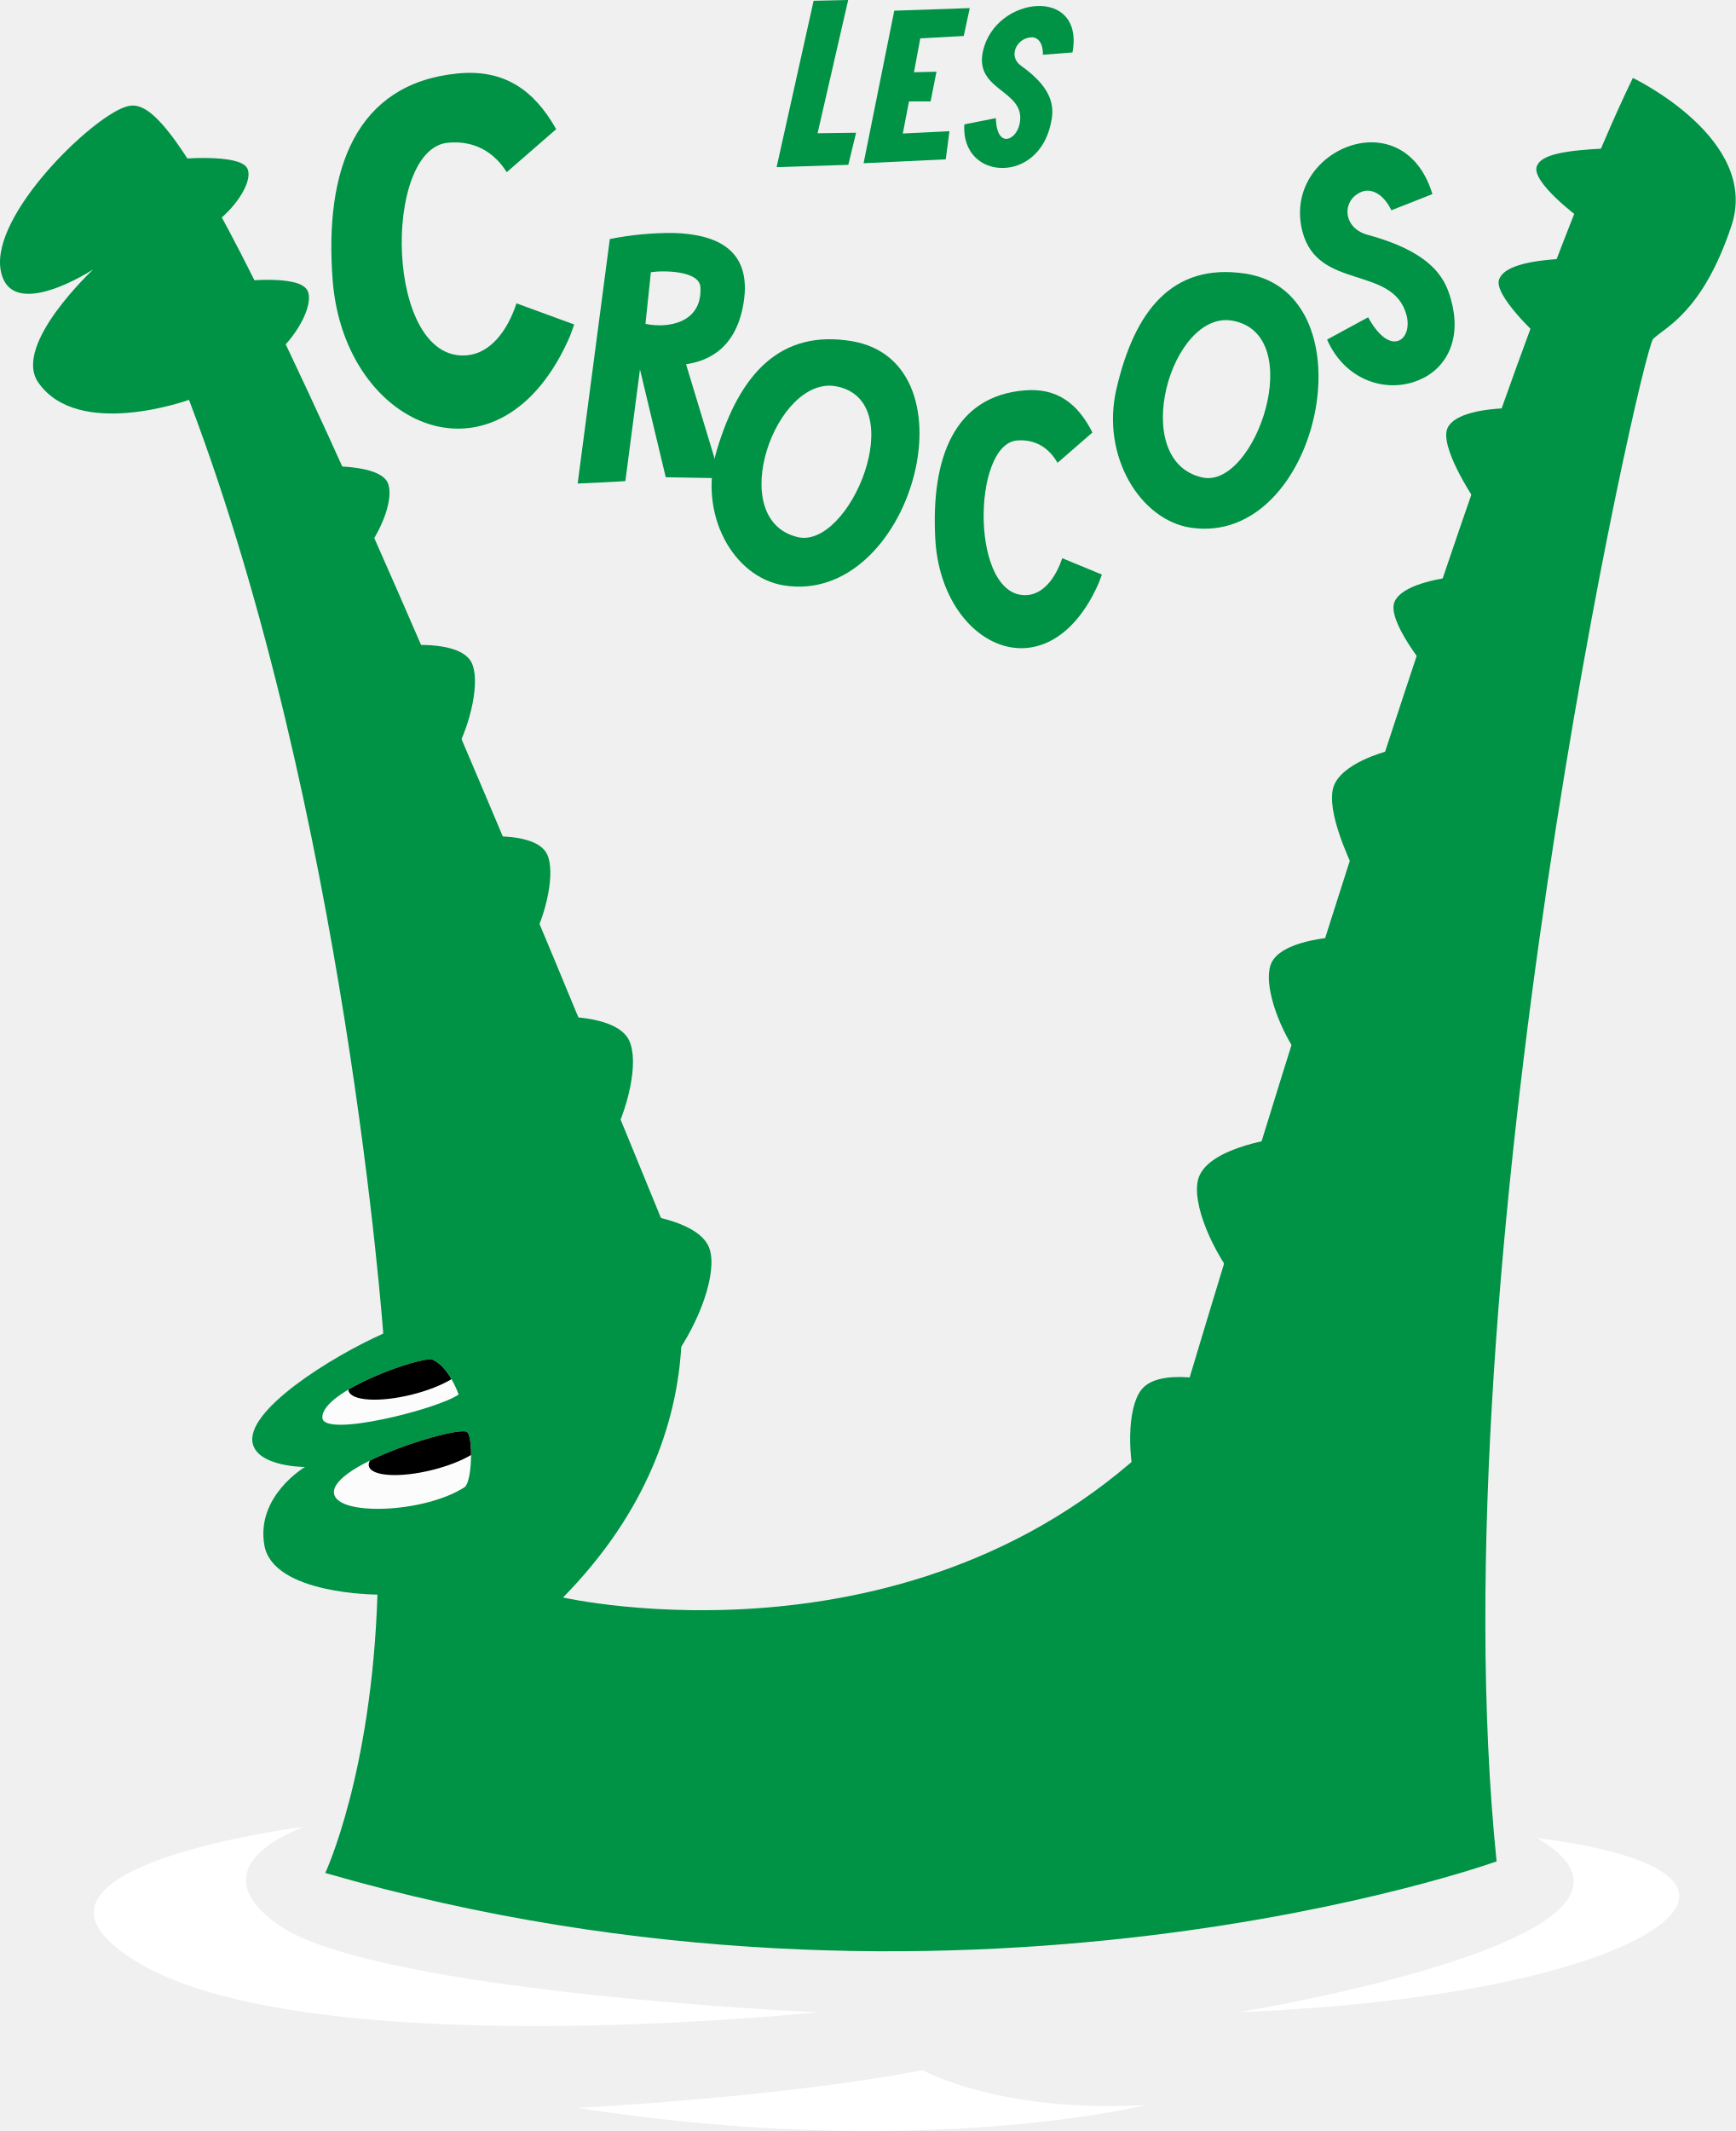
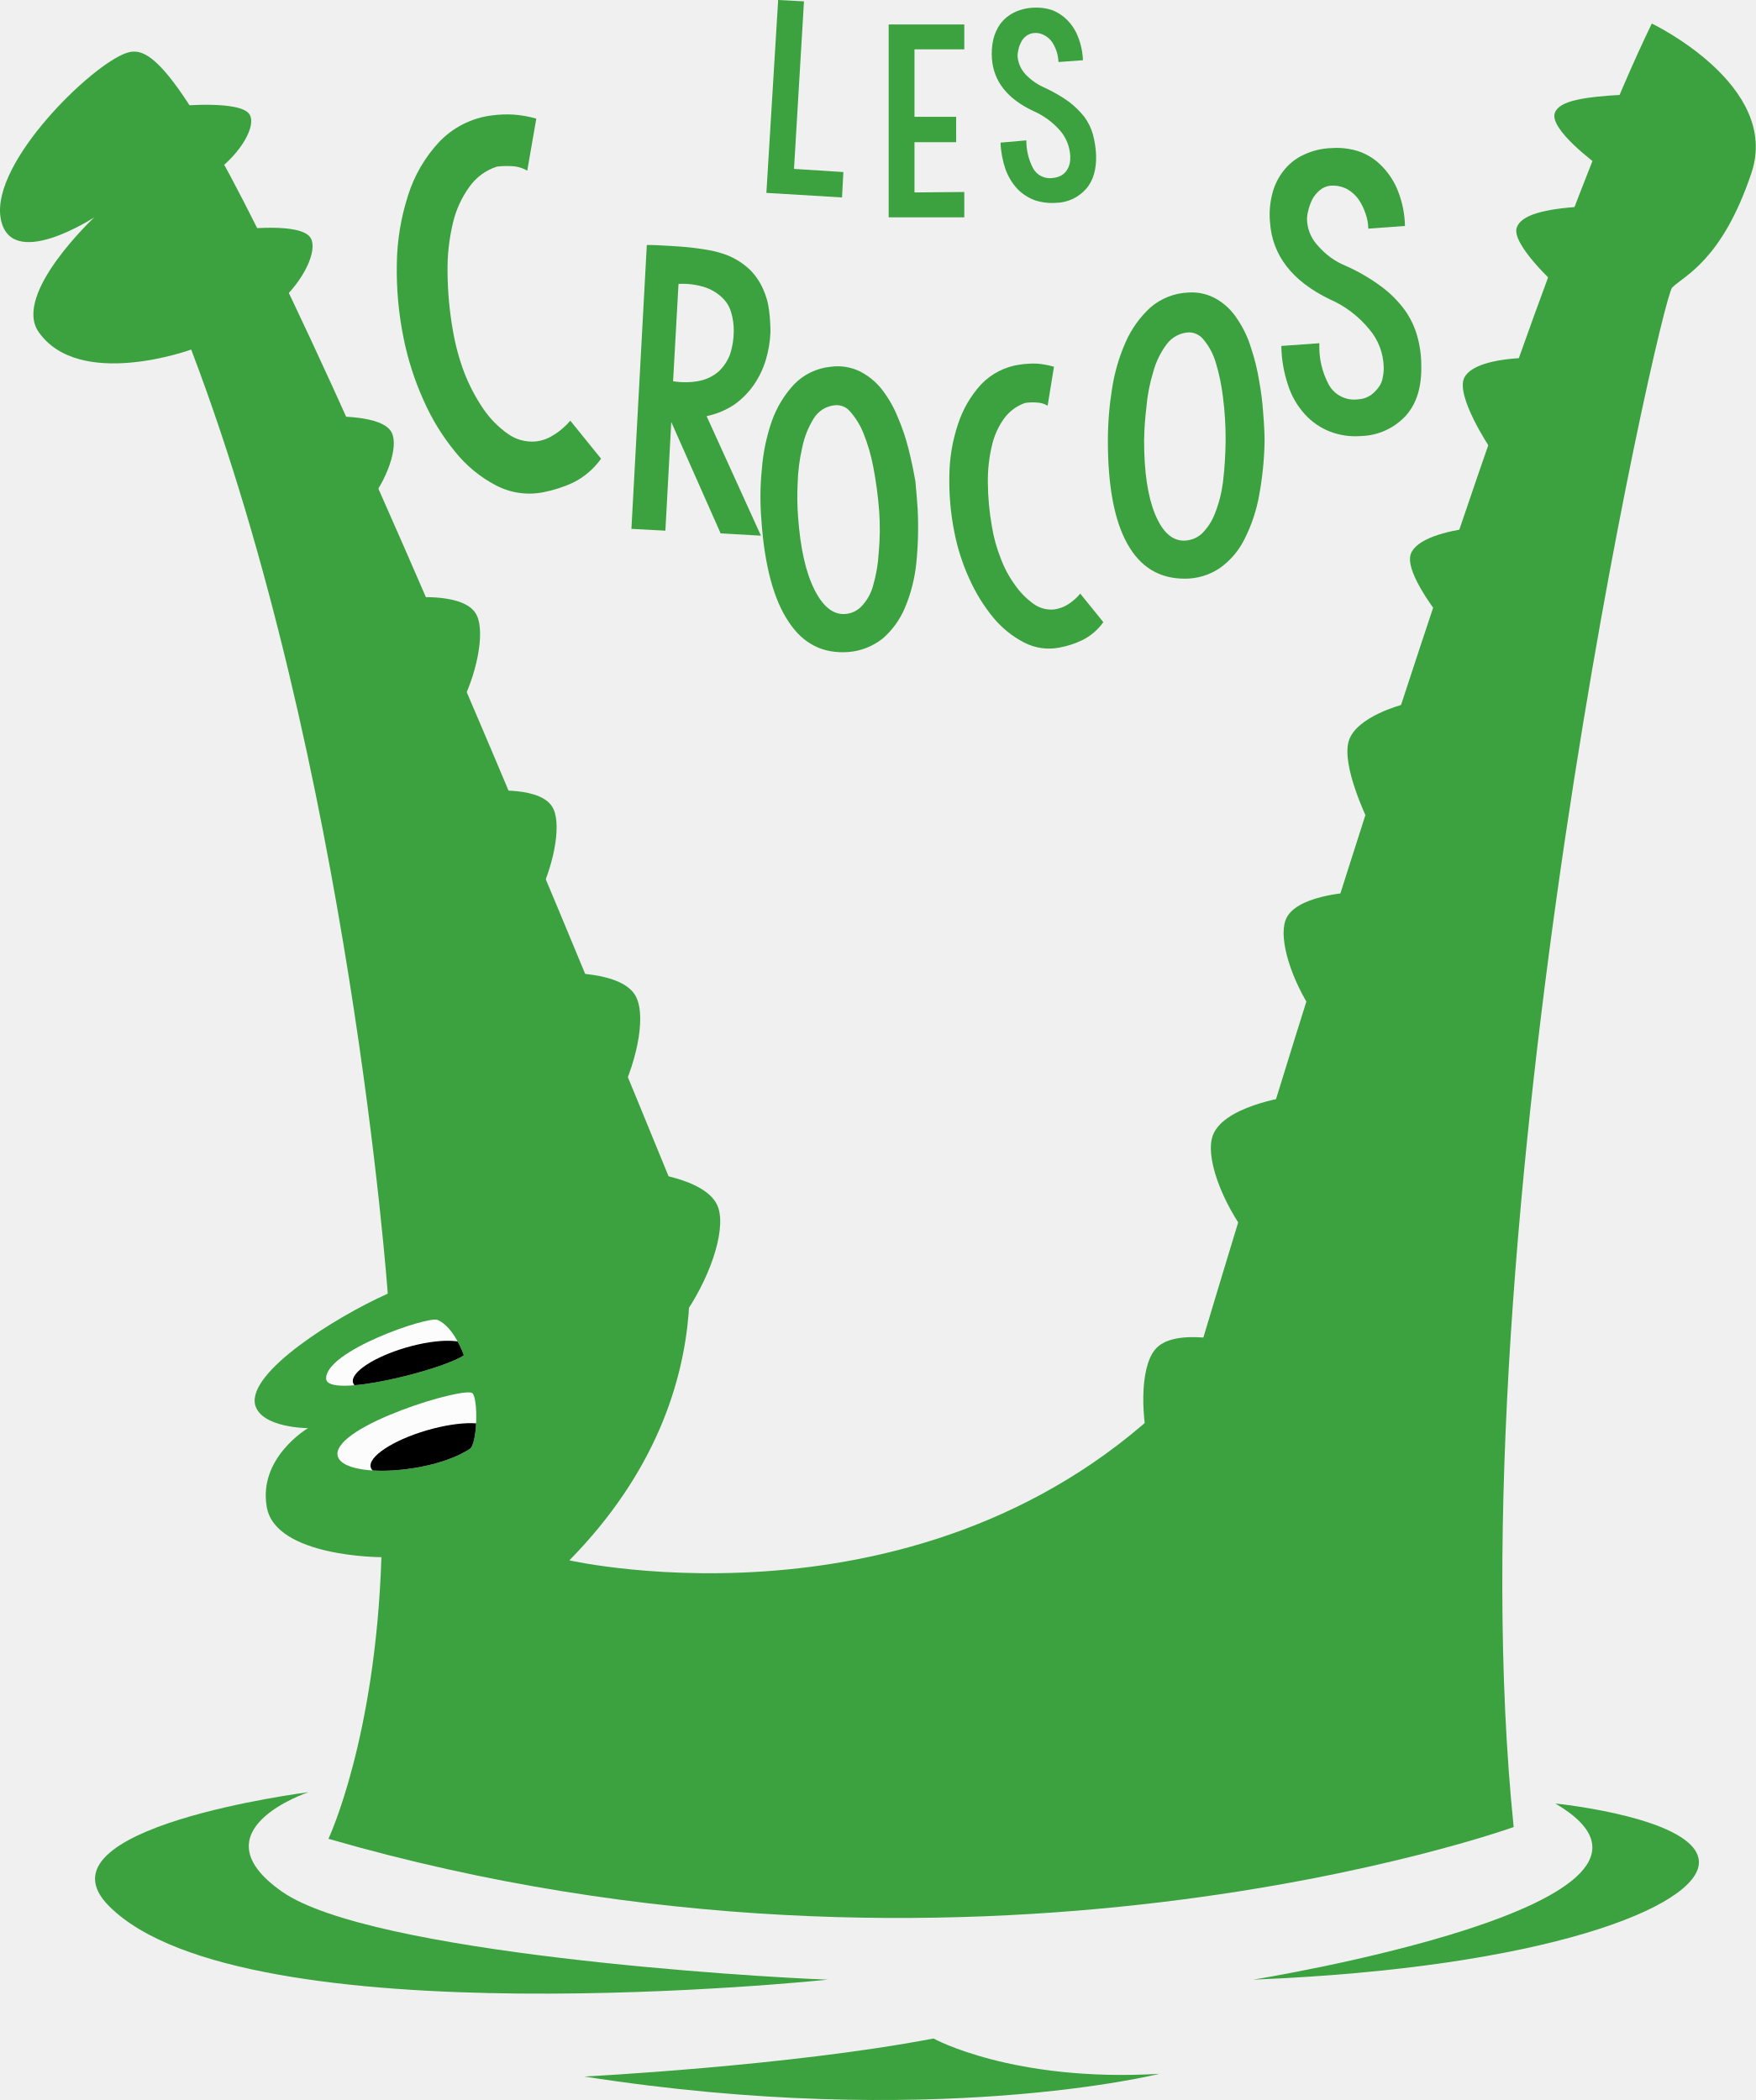
- <svg xmlns="http://www.w3.org/2000/svg" viewBox="0 0 598.665 734.857">
+ <svg xmlns="http://www.w3.org/2000/svg" viewBox="0 0 387.68 463.782">
  <defs>
    <style>
      .cls-1 {
+         fill: none;
+       }
+ 
+       .cls-2 {
+         fill: #3ba23f;
+       }
+ 
+       .cls-3 {
        fill: #fcfcfc;
      }

-       .cls-2 {
-         fill: #009245;
-       }
- 
-       .cls-3 {
+       .cls-4 {
        clip-path: url(#clip-path);
      }

-       .cls-4 {
+       .cls-5 {
        clip-path: url(#clip-path-2);
      }
- 
-             .cls-5 {
-          fill: #fff;
-       }
    </style>
-     <clipPath id="clip-path" transform="translate(-202.1956 -148.5039)">
-       <path id="_Masque_" data-name="&lt;Masque&gt;" class="cls-1" d="M360.382,629.382s-3.225-9.483-9-12c-3.305-1.441-38.382,10.618-38,20C313.67,644.447,353.382,634.382,360.382,629.382Z" />
+     <clipPath id="clip-path">
+       <path class="cls-1" d="M102.416,299.3s-2.1-6.2-5.8-7.8c-2.1-.9-24.9,6.9-24.6,13C72.216,309,97.916,302.5,102.416,299.3Z" />
    </clipPath>
-     <clipPath id="clip-path-2" transform="translate(-202.1956 -148.5039)">
-       <path id="_Masque_2" data-name="&lt;Masque&gt;" class="cls-1" d="M362.382,661.382c2.66-1.71,3-17,1-19-2.55-2.55-47,11-46,21C318.184,671.404,348.382,670.382,362.382,661.382Z" />
+     <clipPath id="clip-path-2">
+       <path class="cls-1" d="M103.716,320c1.7-1.1,1.9-11,.6-12.3-1.6-1.6-30.4,7.1-29.8,13.6C75.116,326.5,94.716,325.8,103.716,320Z" />
    </clipPath>
  </defs>
-   <g id="total">
-     <g>
-       <path class="cls-2" d="M334.382,608.382s-13-180-67-322c0,0-38.233,13.886-52-6-9-13,19-39,19-39s-29,19-32,0,31-52,43-56,32,9,188,391c0,0,22,63-37,123,0,0,127,29,212-62,0,0,105-355,157-462,0,0,44,21,34,51s-23,35-27,39-75,320-54,525c0,0-186,67-404,4,0,0,16-34,18-96,0,0-36,0-39-17s14-27,14-27-16,0-18-8C286.554,635.068,316.382,616.382,334.382,608.382Z" transform="translate(-202.1956 -148.5039)" />
-       <path class="cls-5" d="M307.382,778.382s-39,13-9,34,160,29,186,30c0,0-199,21-245-25C212.382,790.382,307.382,778.382,307.382,778.382Z" transform="translate(-202.1956 -148.5039)" />
-       <path class="cls-5" d="M629.382,842.382s161-26,103-60c0,0,49,5,49,20S729.382,838.382,629.382,842.382Z" transform="translate(-202.1956 -148.5039)" />
-       <path class="cls-5" d="M401.382,875.382s69.775-3.483,119-13c0,0,27,15,77,12C597.382,874.382,520.157,893.9,401.382,875.382Z" transform="translate(-202.1956 -148.5039)" />
-       <g>
-         <path class="cls-2" d="M263.382,203.382s21-2,24,3c2.301,3.835-3,13-11,19Z" transform="translate(-202.1956 -148.5039)" />
-         <path class="cls-2" d="M284.105,245.649s20.95-2.696,24.064,2.92c2.389,4.308-2.7,14.821-10.56,21.796Z" transform="translate(-202.1956 -148.5039)" />
-         <path class="cls-2" d="M315.036,309.294s17.886-.671,20.854,5.612c2.277,4.819-1.561,15.899-7.965,24.044Z" transform="translate(-202.1956 -148.5039)" />
-         <path class="cls-2" d="M342.902,371.068s18.366-1.76,22.03,6.103c2.81,6.03-.077,20.355-5.891,31.066Z" transform="translate(-202.1956 -148.5039)" />
-         <path class="cls-2" d="M368.902,437.068s18.366-1.76,22.03,6.103c2.81,6.03-.077,20.355-5.891,31.066Z" transform="translate(-202.1956 -148.5039)" />
-         <path class="cls-2" d="M392.902,499.068s21.94-1.103,26.317,8.29c3.357,7.204-.092,23.316-7.038,36.11Z" transform="translate(-202.1956 -148.5039)" />
-         <path class="cls-2" d="M419.999,566.814s23.586,1.84,26.969,12.475c2.595,8.156-3.305,24.891-12.485,37.602Z" transform="translate(-202.1956 -148.5039)" />
-         <path class="cls-2" d="M746.772,223.509s-16.577-12.248-14.51-17.7c1.586-4.182,10.12-5.426,23.73-6.132Z" transform="translate(-202.1956 -148.5039)" />
-         <path class="cls-2" d="M732.772,264.509s-15.577-14.248-13.51-19.7c1.586-4.182,9.12-6.426,22.73-7.132Z" transform="translate(-202.1956 -148.5039)" />
-         <path class="cls-2" d="M710.131,319.771s-11.668-17.572-8.603-23.808c2.351-4.783,12.409-6.685,22.77-6.75Z" transform="translate(-202.1956 -148.5039)" />
-         <path class="cls-2" d="M694.112,379.027s-13.408-16.281-11.009-22.785c1.841-4.988,11.635-7.889,21.92-8.996Z" transform="translate(-202.1956 -148.5039)" />
-         <path class="cls-2" d="M680.44,407.596s-15.653,4.01-18.313,12.267c-2.745,8.519,6.255,26.519,5.957,26.324Z" transform="translate(-202.1956 -148.5039)" />
-         <path class="cls-2" d="M662.735,471.678s-19.285.957-22.29,9.554c-2.305,6.594,2.122,20.383,9.316,30.965Z" transform="translate(-202.1956 -148.5039)" />
-         <path class="cls-2" d="M641.643,541.291s-23.444,3.175-26.218,13.984c-2.128,8.29,4.711,24.664,14.596,36.833Z" transform="translate(-202.1956 -148.5039)" />
-         <path class="cls-2" d="M623.576,625.354s-21.407-5.855-27.766,2.46c-4.878,6.378-4.976,23.024-.903,37.157Z" transform="translate(-202.1956 -148.5039)" />
-       </g>
-       <g>
-         <path class="cls-2" d="M482.819,148.774l11.92-.27-10.554,45.953,13.279-.18-2.68,11.061-24.729.81Z" transform="translate(-202.1956 -148.5039)" />
-         <path class="cls-2" d="M500.052,204.798l10.585-52.607,26.037-.899-2.08,9.622-14.985.81-2.178,11.69,7.763-.18-2.038,10.252H515.71l-2.129,11.061,16.088-.809-1.273,9.712Z" transform="translate(-202.1956 -148.5039)" />
-         <path class="cls-2" d="M545.667,189.241c.292,10.521,6.876,7.823,8.155,2.158,2.699-11.96-15.758-11.241-12.592-25.269,2.192-9.712,11.081-15.287,18.863-15.557,7.6-.27,14.115,4.676,12.017,16.007l-10.203.809c.073-5.216-2.685-6.025-3.697-6.025-5.24,0-8.54,6.475-3.866,9.802,12.209,8.633,11.31,15.468,10.235,20.233-2.273,10.072-9.528,14.928-16.351,15.018-7.304.18-14.034-5.035-13.435-15.018Z" transform="translate(-202.1956 -148.5039)" />
-       </g>
-       <path class="cls-2" d="M363.386,271.013c7.846-.779,13.718-8.121,16.956-17.904l19.902,7.292-1.45,4.005c-23.869,55.084-77.892,32.452-81.858-19.288-2.954-38.13,7.931-67.789,43.043-71.276,15.889-1.578,26.339,5.494,34.044,19.21l-17.051,14.824c-4.346-6.907-11.164-11.056-20.384-10.141C334.031,199.976,334.945,273.838,363.386,271.013Z" transform="translate(-202.1956 -148.5039)" />
-       <path class="cls-2" d="M412.524,230.932a107.885,107.885,0,0,1,22.057-2.088c14.802.439,26.975,5.758,24.103,23.985-2.822,17.813-14.725,20.461-19.867,21.283l11.906,39.292-18.905-.331-8.89-37.17-5.035,38.496c-2.067.191-14.816.799-16.456.842Zm14.16,11.456-1.865,17.788c7.168,1.6,19.622.038,18.959-12.596C443.533,241.673,430.441,241.74,426.684,242.388Z" transform="translate(-202.1956 -148.5039)" />
-       <path class="cls-2" d="M496.076,266.163c43.595,7.46,20.297,91.444-23.638,84.194-17.338-2.854-29.606-24.529-22.994-46.653C457.192,277.785,471.091,261.945,496.076,266.163Zm-18.8,67.544c17.996,4.369,39.287-46.885,13.448-51.964C469.739,277.618,452.013,327.633,477.276,333.707Z" transform="translate(-202.1956 -148.5039)" />
-       <path class="cls-2" d="M556.547,353.704c5.447-.431,9.631-5.659,12.027-12.705l13.673,5.635L581.18,349.517c-17.398,39.575-54.471,22.217-56.41-15.408-1.45-27.729,6.555-49.071,30.934-50.999,11.031-.872,18.162,4.441,23.285,14.53l-12.045,10.467c-2.902-5.087-7.561-8.217-13.962-7.711C537.32,301.635,536.798,355.265,556.547,353.704Z" transform="translate(-202.1956 -148.5039)" />
-       <path class="cls-2" d="M631.707,242.851c44.083,6.726,25.714,94.135-18.698,87.634-17.525-2.558-31.085-24.702-25.77-47.739C593.466,255.757,606.447,239.056,631.707,242.851ZM616.87,313.15c18.274,4.111,36.564-49.394,10.398-54.061C606.017,255.299,591.221,307.441,616.87,313.15Z" transform="translate(-202.1956 -148.5039)" />
-       <path class="cls-2" d="M674.07,257.911c7.822,14.221,15.416,7.662,13.273-.623-4.523-17.491-30.623-8.437-35.928-28.953-3.674-14.202,5.218-25.694,16.248-29.466,10.766-3.692,23.635.204,28.583,16.573l-14.139,5.567c-3.562-7.145-8.11-7.043-9.568-6.6-7.554,2.292-7.756,12.565,1.322,15.059,23.675,6.432,27.187,16.146,28.989,23.116,3.808,14.729-3.235,24.524-13.008,27.632-10.401,3.439-23.771-.73-29.931-14.604Z" transform="translate(-202.1956 -148.5039)" />
-     </g>
-   </g>
-   <g id="yeux">
-     <g>
-       <path id="_Masque_3" data-name="&lt;Masque&gt;" class="cls-1" d="M360.382,629.382s-3.225-9.483-9-12c-3.305-1.441-38.382,10.618-38,20C313.67,644.447,353.382,634.382,360.382,629.382Z" transform="translate(-202.1956 -148.5039)" />
-       <g class="cls-3">
-         <ellipse cx="342.589" cy="623.126" rx="20.762" ry="6.51" transform="translate(-341.5628 -48.2272) rotate(-13.8679)" />
-       </g>
-     </g>
-     <g>
-       <path id="_Masque_4" data-name="&lt;Masque&gt;" class="cls-1" d="M362.382,661.382c2.66-1.71,3-17,1-19-2.55-2.55-47,11-46,21C318.184,671.404,348.382,670.382,362.382,661.382Z" transform="translate(-202.1956 -148.5039)" />
-       <g class="cls-4">
-         <ellipse cx="349.589" cy="649.126" rx="20.762" ry="6.51" transform="translate(-347.5906 -45.7915) rotate(-13.8679)" />
+   <g id="Calque_2" data-name="Calque 2">
+     <g id="Total">
+       <g id="Logo_lescrocos">
+         <g id="total-2" data-name="total">
+           <g>
+             <path class="cls-2" d="M85.616,285.7s-8.4-116.6-43.4-208.5c0,0-24.7,9-33.7-3.9-5.8-8.4,12.3-25.3,12.3-25.3s-18.8,12.3-20.7,0,20.1-33.7,27.8-36.3c7.8-2.6,20.7,5.8,121.8,253.2,0,0,14.2,40.8-24,79.7,0,0,82.3,18.8,137.3-40.2,0,0,68-229.9,101.7-299.2,0,0,28.5,13.6,22,33s-14.9,22.7-17.5,25.3-48.6,207.3-35,340c0,0-120.5,43.4-261.7,2.6,0,0,10.4-22,11.7-62.2,0,0-23.3,0-25.3-11s9.1-17.5,9.1-17.5-10.4,0-11.7-5.2C54.716,303,74.016,290.9,85.616,285.7Z" />
+             <path class="cls-2" d="M68.116,395.8s-25.3,8.4-5.8,22,103.6,18.8,120.5,19.4c0,0-128.9,13.6-158.7-16.2C6.616,403.6,68.116,395.8,68.116,395.8Z" />
+             <path class="cls-2" d="M276.716,437.2s104.3-16.8,66.7-38.9c0,0,31.7,3.2,31.7,13C375.116,421,341.416,434.6,276.716,437.2Z" />
+             <path class="cls-2" d="M129.016,458.6s45.2-2.3,77.1-8.4c0,0,17.5,9.7,49.9,7.8C255.916,458,205.916,470.6,129.016,458.6Z" />
+             <g>
+               <path class="cls-2" d="M39.616,23.4s13.6-1.3,15.5,1.9c1.5,2.5-1.9,8.4-7.1,12.3Z" />
+               <path class="cls-2" d="M53.016,50.7s13.6-1.7,15.6,1.9c1.6,2.8-1.7,9.6-6.9,14.1Z" />
+               <path class="cls-2" d="M73.016,92s11.6-.5,13.5,3.6c1.5,3.1-1,10.3-5.2,15.5Z" />
+               <path class="cls-2" d="M91.116,132s11.9-1.2,14.2,4c1.8,3.9-.1,13.2-3.8,20.1Z" />
+               <path class="cls-2" d="M108.016,174.7s11.9-1.2,14.2,4c1.8,3.9-.1,13.2-3.8,20.1Z" />
+               <path class="cls-2" d="M123.516,214.9s14.2-.7,17,5.4c2.2,4.7-.1,15.1-4.5,23.4Z" />
+               <path class="cls-2" d="M141.116,258.7s15.3,1.2,17.5,8.1c1.7,5.3-2.1,16.1-8.1,24.4Z" />
+               <path class="cls-2" d="M352.716,36.4s-10.8-7.9-9.4-11.5c1-2.7,6.5-3.5,15.3-4Z" />
+               <path class="cls-2" d="M343.616,63s-10.1-9.2-8.7-12.8c1-2.7,5.9-4.1,14.7-4.6Z" />
+               <path class="cls-2" d="M328.916,98.8s-7.6-11.4-5.6-15.4c1.6-3.1,8-4.3,14.8-4.4Z" />
+               <path class="cls-2" d="M318.616,137.1s-8.7-10.6-7.1-14.8c1.2-3.2,7.5-5.1,14.2-5.8Z" />
+               <path class="cls-2" d="M309.716,155.6s-10.2,2.6-11.9,8c-1.7,5.5,4.1,17.2,3.9,17Z" />
+               <path class="cls-2" d="M298.216,197.1s-12.5.6-14.4,6.2c-1.5,4.3,1.4,13.2,6,20.1Z" />
+               <path class="cls-2" d="M284.616,242.2s-15.2,2.1-17,9.1c-1.4,5.4,3,16,9.5,23.8Z" />
+               <path class="cls-2" d="M272.916,296.6s-13.9-3.8-18,1.6c-3.2,4.1-3.2,14.9-.6,24.1Z" />
+             </g>
+             <path class="cls-2" d="M177.516.3l-2.2,37,10.9.7-.3,5.6-16.7-1,2.6-42.6Z" />
+             <path class="cls-2" d="M212.916,5.4v5.5h-11V25.8h9.2v5.6h-9.2V42.5l11-.1V48h-16.7V5.4Z" />
+             <path class="cls-2" d="M233.716,13.7a10.114,10.114,0,0,0-.4-2.3,10.243,10.243,0,0,0-1-2.1,4.978,4.978,0,0,0-1.7-1.5,3.874,3.874,0,0,0-2.4-.5,3.25,3.25,0,0,0-1.7.7,3.599,3.599,0,0,0-1.1,1.4,6.357,6.357,0,0,0-.6,1.8,4.454,4.454,0,0,0-.1,1.6,6.612,6.612,0,0,0,1.7,3.6,12.598,12.598,0,0,0,4.1,2.9,33.493,33.493,0,0,1,5.4,3.1,18.933,18.933,0,0,1,3.5,3.4,11.78,11.78,0,0,1,1.9,3.9,21.179,21.179,0,0,1,.7,4.5c.1,3.1-.6,5.7-2.2,7.5a9.071,9.071,0,0,1-6.7,3.1,12.172,12.172,0,0,1-4.7-.6,10.476,10.476,0,0,1-3.8-2.5,12.99,12.99,0,0,1-2.6-4.3,20.647,20.647,0,0,1-1.1-5.9l5.7-.5a13.147,13.147,0,0,0,1.5,6.2,4.239,4.239,0,0,0,4.4,2.1,4.728,4.728,0,0,0,1.9-.6,3.447,3.447,0,0,0,1.2-1.2,4.715,4.715,0,0,0,.6-1.5,7.568,7.568,0,0,0,.1-1.5,9.386,9.386,0,0,0-2.2-5.6,16.717,16.717,0,0,0-6-4.4c-5.7-2.7-8.7-6.5-9.1-11.5a14.796,14.796,0,0,1,.3-4.3,10.192,10.192,0,0,1,1.6-3.5,8.492,8.492,0,0,1,2.9-2.4,10.87,10.87,0,0,1,4.3-1.1,11.016,11.016,0,0,1,4.1.5,9.49,9.49,0,0,1,3.4,2.2,10.771,10.771,0,0,1,2.4,3.7,15.954,15.954,0,0,1,1.1,5.2Z" />
+             <path class="cls-2" d="M116.416,37.7a7.159,7.159,0,0,0-3.4-1,17.04,17.04,0,0,0-3.3.1,11.842,11.842,0,0,0-6.1,4.5,22.147,22.147,0,0,0-3.6,7.9,43.467,43.467,0,0,0-1.2,10.8,77.773,77.773,0,0,0,1.2,13.1,50.17,50.17,0,0,0,2.5,9.2,40.123,40.123,0,0,0,4.2,8,21.766,21.766,0,0,0,5.4,5.5,9.195,9.195,0,0,0,6.1,1.7,8.623,8.623,0,0,0,3.8-1.3,14.908,14.908,0,0,0,3.9-3.3l6.8,8.4a16.785,16.785,0,0,1-6.2,5.3,28.866,28.866,0,0,1-6.5,2.1,15.873,15.873,0,0,1-10.5-1.5,28.256,28.256,0,0,1-9-7.4,48.883,48.883,0,0,1-7-11.4,64.437,64.437,0,0,1-4.4-13.7,75.303,75.303,0,0,1-1.5-16.4,51.458,51.458,0,0,1,2.5-15.2,30.872,30.872,0,0,1,6.8-11.7,19.379,19.379,0,0,1,11.6-5.9,25.723,25.723,0,0,1,4.8-.2,24.922,24.922,0,0,1,5.1.9Z" />
+             <path class="cls-2" d="M139.416,116.8l3.4-62.7c1.7,0,3.3.1,5,.2s3.3.2,5,.4c1.6.2,3.1.4,4.5.7a22.156,22.156,0,0,1,3.6,1.1,16.063,16.063,0,0,1,4.8,3.2,14.026,14.026,0,0,1,2.8,4.2,15.681,15.681,0,0,1,1.3,4.7,38.663,38.663,0,0,1,.3,4.8,25.097,25.097,0,0,1-1,6,19.913,19.913,0,0,1-2.6,5.5,17.931,17.931,0,0,1-4.3,4.4,17.317,17.317,0,0,1-6.2,2.6l12,26.4-8.9-.5-10.9-24.6-1.3,24Zm22.6-43.7a14.213,14.213,0,0,0-.6-4.2,7.209,7.209,0,0,0-2.1-3.3,10.029,10.029,0,0,0-3.8-2.2,16.169,16.169,0,0,0-5.7-.7l-1.2,21.5a16.455,16.455,0,0,0,5.9-.1,9.265,9.265,0,0,0,4.2-2.1,10.083,10.083,0,0,0,2.5-3.8A17.015,17.015,0,0,0,162.016,73.1Z" />
+             <path class="cls-2" d="M202.616,112.4a78.483,78.483,0,0,1-.3,12,34.279,34.279,0,0,1-2.5,9.8,18.339,18.339,0,0,1-4.9,6.8,13.925,13.925,0,0,1-7.6,3c-5.6.4-10-1.8-13.2-6.7-3.3-4.9-5.3-12.4-6-22.4a61.016,61.016,0,0,1,.1-11.3,42.328,42.328,0,0,1,2.2-10.6,23.42,23.42,0,0,1,4.9-8.1,12.969,12.969,0,0,1,8.1-3.9,11.159,11.159,0,0,1,6.4,1,14.422,14.422,0,0,1,4.9,4,25.63,25.63,0,0,1,3.5,6.1,45.637,45.637,0,0,1,2.4,7.1c.6,2.4,1.1,4.8,1.5,7.1C202.316,108.6,202.516,110.6,202.616,112.4Zm-8.5.4a87.73,87.73,0,0,0-1.3-9.7,39.618,39.618,0,0,0-2.2-7.5,16.582,16.582,0,0,0-2.9-4.7,3.845,3.845,0,0,0-3.4-1.4,6.155,6.155,0,0,0-4.7,3,19.453,19.453,0,0,0-2.5,6.4,39.684,39.684,0,0,0-1,7.9,59.098,59.098,0,0,0,.1,7.4c.5,6.9,1.7,12.2,3.6,16s4.2,5.6,6.8,5.4a5.454,5.454,0,0,0,3.7-1.8,10.612,10.612,0,0,0,2.5-4.6,32.665,32.665,0,0,0,1.2-7.1A56.903,56.903,0,0,0,194.116,112.8Z" />
+             <path class="cls-2" d="M231.316,89.6a4.895,4.895,0,0,0-2.5-.7,9.815,9.815,0,0,0-2.5.1,9.612,9.612,0,0,0-4.6,3.4,16.598,16.598,0,0,0-2.7,6,33.459,33.459,0,0,0-.9,8.1,57.592,57.592,0,0,0,.9,9.8,33.664,33.664,0,0,0,1.9,6.9,24.346,24.346,0,0,0,3.2,6,17.386,17.386,0,0,0,4,4.1,6.658,6.658,0,0,0,4.6,1.3,7.718,7.718,0,0,0,2.9-1,11.063,11.063,0,0,0,2.9-2.5l5.1,6.3a12.454,12.454,0,0,1-4.7,4,19.993,19.993,0,0,1-4.9,1.6,11.967,11.967,0,0,1-7.9-1.1,22.003,22.003,0,0,1-6.8-5.5,38.003,38.003,0,0,1-5.3-8.6,45.851,45.851,0,0,1-3.3-10.3,57.229,57.229,0,0,1-1.1-12.4,36.77,36.77,0,0,1,1.9-11.4,23.99,23.99,0,0,1,5.1-8.8,14.579,14.579,0,0,1,8.7-4.4,21.738,21.738,0,0,1,3.6-.2,18.008,18.008,0,0,1,3.8.7Z" />
+             <path class="cls-2" d="M279.216,97.5a72.599,72.599,0,0,1-1.2,11.9,34.903,34.903,0,0,1-3.2,9.6,17.111,17.111,0,0,1-5.4,6.4,13.604,13.604,0,0,1-7.8,2.4c-5.6,0-9.8-2.5-12.7-7.7s-4.3-12.8-4.3-22.8a72.681,72.681,0,0,1,.9-11.3,40.709,40.709,0,0,1,3-10.4,22.956,22.956,0,0,1,5.5-7.7,13.678,13.678,0,0,1,8.4-3.3,10.934,10.934,0,0,1,6.3,1.5,13.5,13.5,0,0,1,4.5,4.4,22.984,22.984,0,0,1,3,6.3,45.78,45.78,0,0,1,1.8,7.3,61.562,61.562,0,0,1,.9,7.2C279.116,93.7,279.216,95.8,279.216,97.5Zm-8.6-.2a72.105,72.105,0,0,0-.6-9.7,43.738,43.738,0,0,0-1.6-7.6,13.979,13.979,0,0,0-2.6-4.9,4.162,4.162,0,0,0-3.3-1.7,6.514,6.514,0,0,0-4.9,2.6,17.92,17.92,0,0,0-3,6.2,37.197,37.197,0,0,0-1.5,7.8,68.867,68.867,0,0,0-.5,7.3q0,10.35,2.4,16.2c1.6,3.9,3.7,5.9,6.4,5.9a5.973,5.973,0,0,0,3.9-1.5,12.467,12.467,0,0,0,2.9-4.4,28.746,28.746,0,0,0,1.8-6.9A85.514,85.514,0,0,0,270.616,97.3Z" />
+             <path class="cls-2" d="M302.116,50.5a10.039,10.039,0,0,0-.6-3.3,12.762,12.762,0,0,0-1.5-3.1,7.914,7.914,0,0,0-2.5-2.3,6.849,6.849,0,0,0-3.6-.8,4.303,4.303,0,0,0-2.5,1,6.845,6.845,0,0,0-1.7,2.1,11.422,11.422,0,0,0-.9,2.6,6.491,6.491,0,0,0-.2,2.3,8.875,8.875,0,0,0,2.5,5.4,15.964,15.964,0,0,0,6,4.3,41.173,41.173,0,0,1,7.9,4.6,24.608,24.608,0,0,1,5.1,5.1,18.316,18.316,0,0,1,2.8,5.8,23.909,23.909,0,0,1,.9,6.6c.1,4.6-1,8.3-3.4,11a13.98,13.98,0,0,1-9.9,4.5,15.661,15.661,0,0,1-6.9-1,14.728,14.728,0,0,1-5.5-3.8,17.41,17.41,0,0,1-3.7-6.4,28.196,28.196,0,0,1-1.5-8.7l8.4-.6a17.652,17.652,0,0,0,2.1,9.2,6.413,6.413,0,0,0,6.4,3.2,5.459,5.459,0,0,0,2.8-.9,7.69,7.69,0,0,0,1.8-1.8,4.69,4.69,0,0,0,.9-2.2,8.953,8.953,0,0,0,.2-2.3,13.27,13.27,0,0,0-3.2-8.3,23.268,23.268,0,0,0-8.7-6.6c-8.3-4-12.7-9.7-13.2-17a18.358,18.358,0,0,1,.5-6.3,13.515,13.515,0,0,1,2.5-5.1,11.802,11.802,0,0,1,4.4-3.5,15.382,15.382,0,0,1,6.3-1.5,15.553,15.553,0,0,1,6.1.8,12.862,12.862,0,0,1,5,3.3,16.212,16.212,0,0,1,3.5,5.5,22.331,22.331,0,0,1,1.5,7.6Z" />
+           </g>
+         </g>
+         <g id="yeux">
+           <g>
+             <path id="_Masque_3" data-name=" Masque 3" class="cls-3" d="M102.416,299.3s-2.1-6.2-5.8-7.8c-2.1-.9-24.9,6.9-24.6,13C72.216,309,97.916,302.5,102.416,299.3Z" />
+             <g class="cls-4">
+               <ellipse cx="90.921" cy="301.613" rx="13.5" ry="4.2" transform="translate(-80.1539 37.0939) rotate(-16.117)" />
+             </g>
+           </g>
+           <g>
+             <path id="_Masque_4" data-name=" Masque 4" class="cls-3" d="M103.716,320c1.7-1.1,1.9-11,.6-12.3-1.6-1.6-30.4,7.1-29.8,13.6C75.116,326.5,94.716,325.8,103.716,320Z" />
+             <g class="cls-5">
+               <ellipse cx="95.501" cy="320.103" rx="14.2" ry="4.4" transform="translate(-85.8087 39.5445) rotate(-16.2602)" />
+             </g>
+           </g>
+         </g>
      </g>
    </g>
  </g>
</svg>
